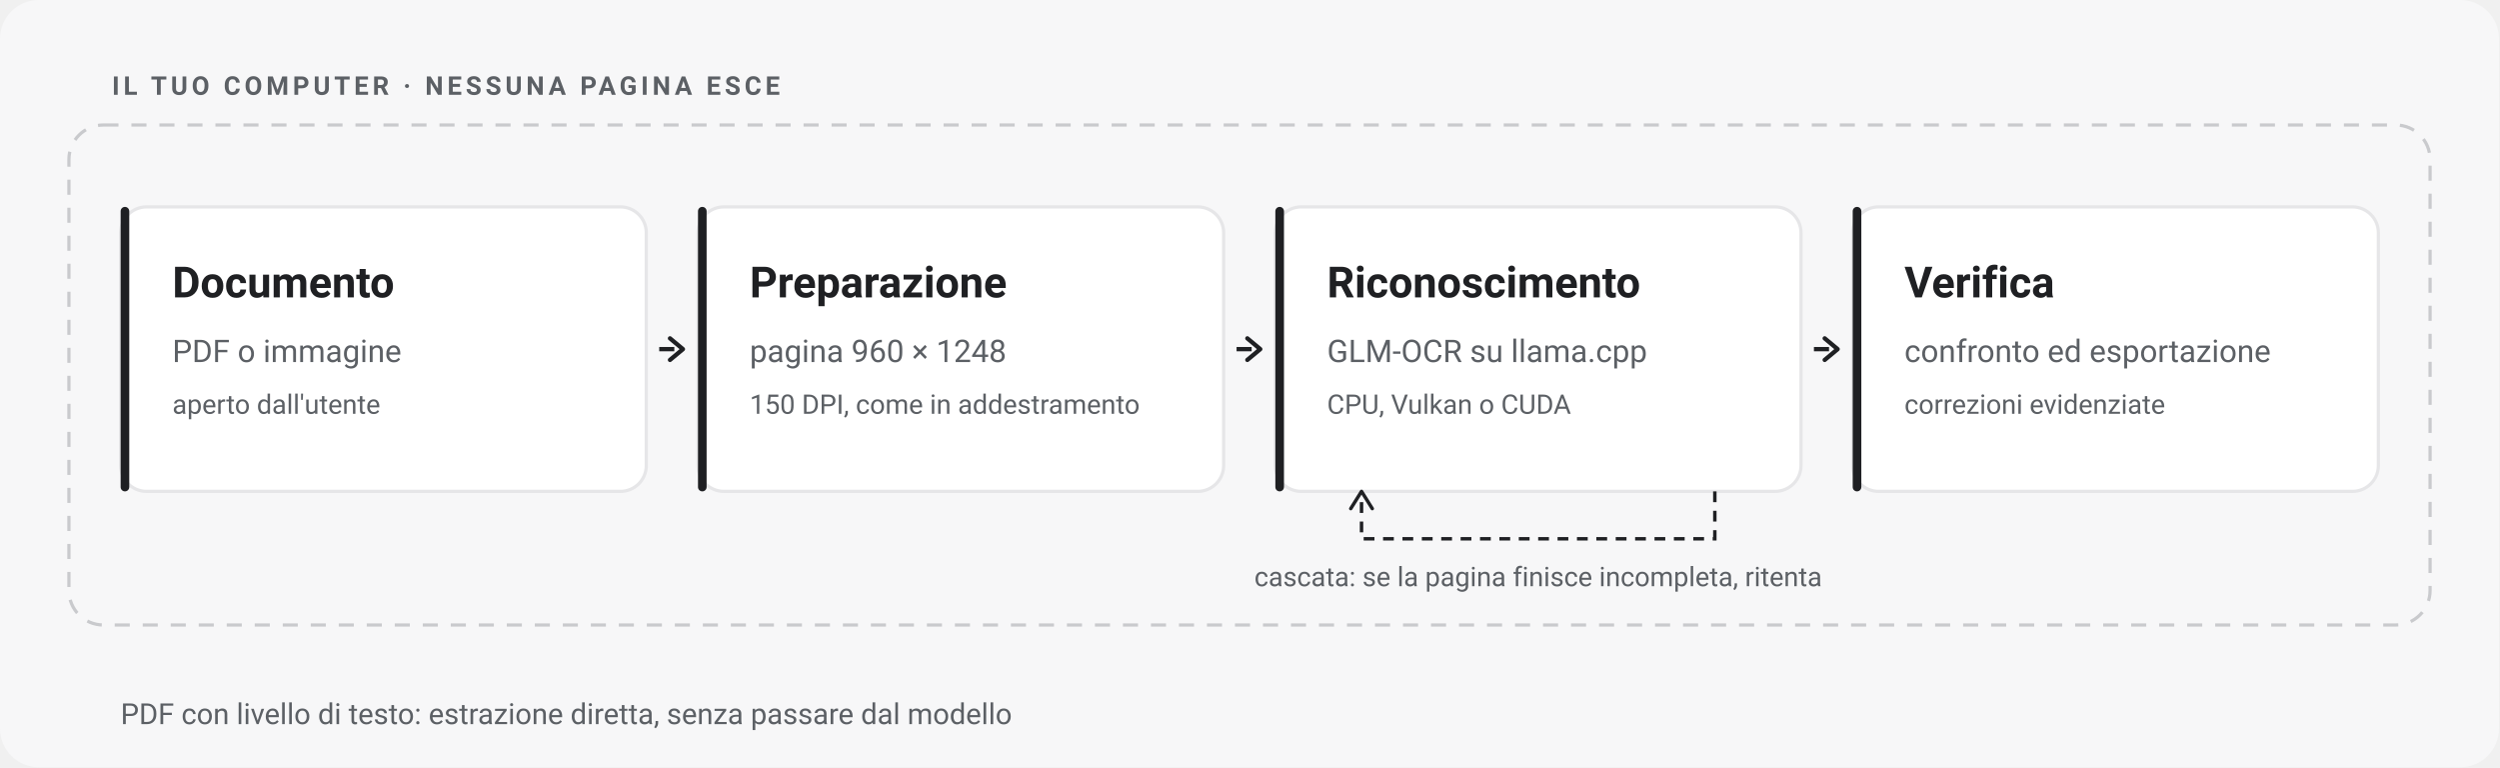
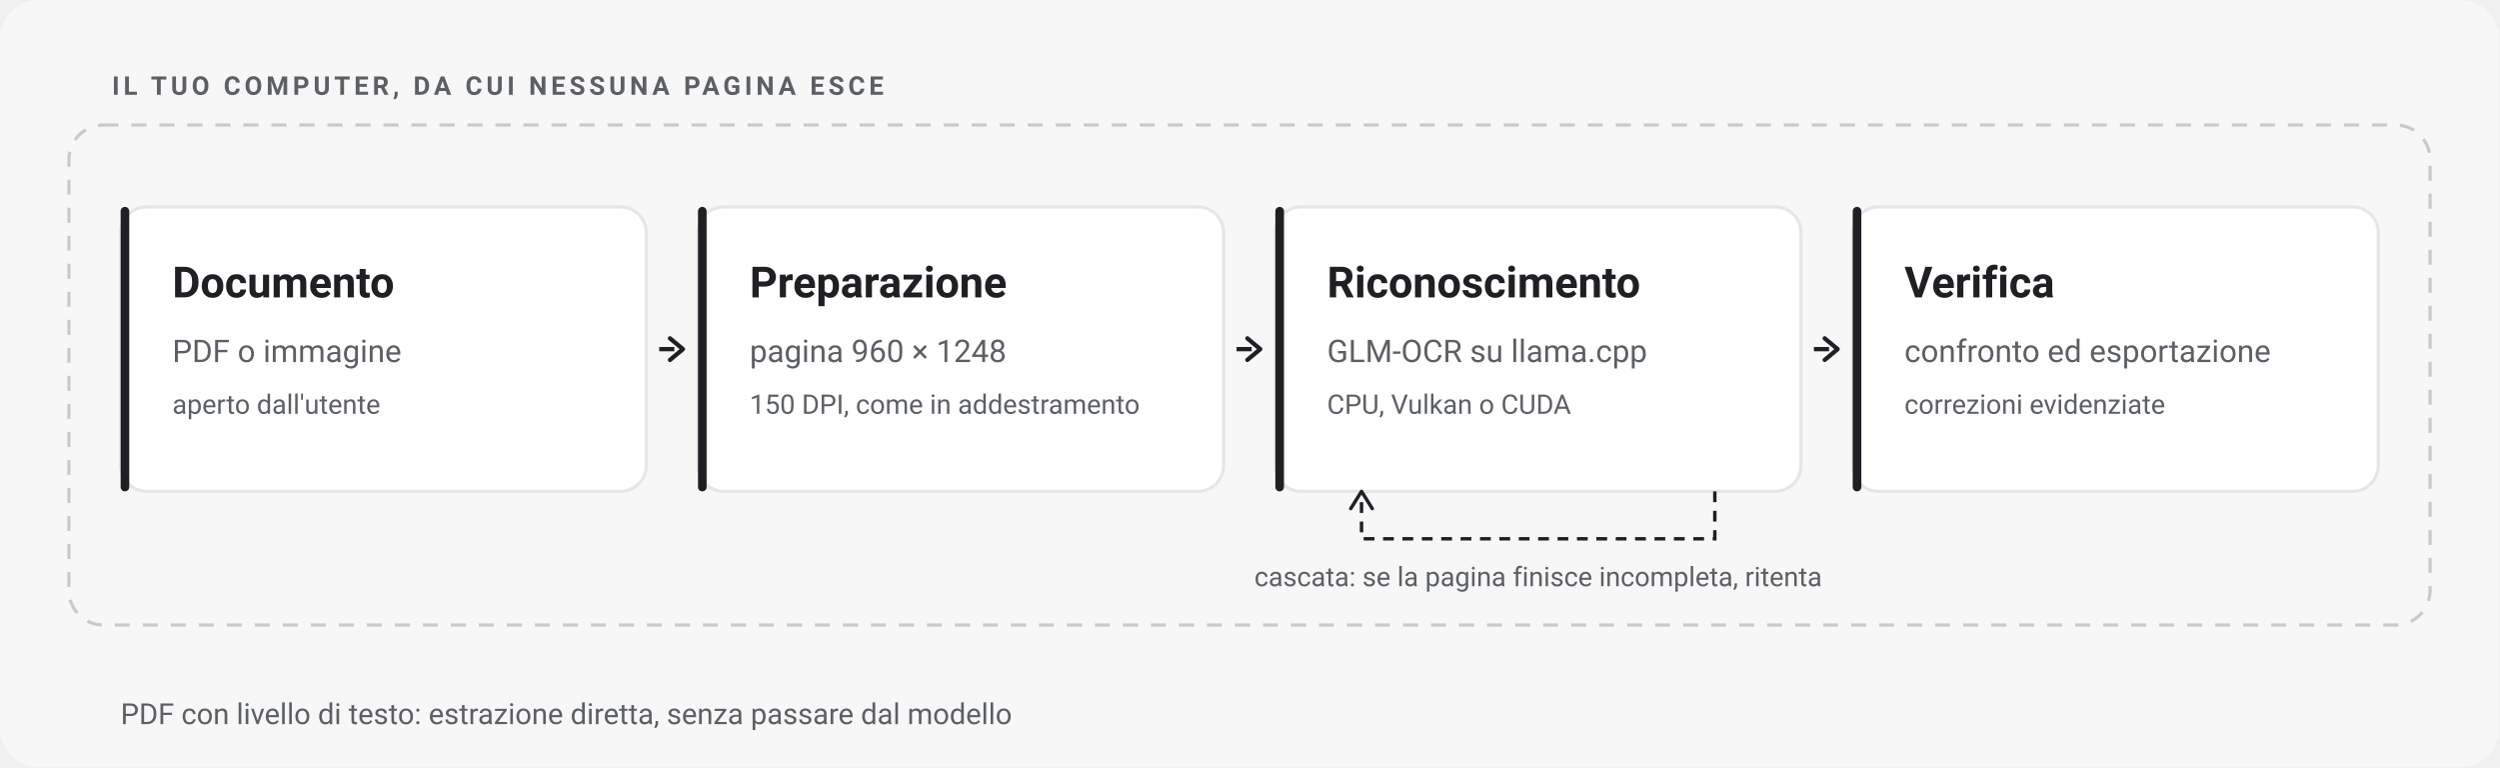
<svg xmlns="http://www.w3.org/2000/svg" width="1160" height="356" viewBox="0 0 1160 356" role="img" aria-labelledby="titolo descrizione">
  <rect width="1160" height="356" rx="18" fill="#f7f7f8" />
  <g font-family="system-ui,-apple-system,Segoe UI,Roboto,Arial,sans-serif">
    <rect x="32" y="58" width="1096" height="232" rx="16" fill="none" stroke="#c9cacd" stroke-width="1.5" stroke-dasharray="7 6" />
-     <text x="52" y="44" font-size="12" fill="#5c6065" font-weight="600" text-anchor="start" letter-spacing="1.8">IL TUO COMPUTER · NESSUNA PAGINA ESCE</text>
+     <text x="52" y="44" font-size="12" fill="#5c6065" font-weight="600" text-anchor="start" letter-spacing="1.8">IL TUO COMPUTER, DA CUI NESSUNA PAGINA ESCE</text>
    <rect x="56" y="96" width="244" height="132" rx="12" fill="#ffffff" stroke="#e6e6e8" stroke-width="1.5" />
    <rect x="56" y="96" width="4" height="132" rx="2" fill="#1f2023" />
    <text x="80" y="138" font-size="20" fill="#1f2023" font-weight="600" text-anchor="start">Documento</text>
    <text x="80" y="168" font-size="14.5" fill="#5c6065" font-weight="400" text-anchor="start">PDF o immagine</text>
    <text x="80" y="192" font-size="12.5" fill="#5c6065" font-weight="400" text-anchor="start">aperto dall'utente</text>
    <path d="M306 162.0H313" stroke="#1f2023" stroke-width="2" fill="none" />
    <path d="M311 157.0l6 5-6 5" stroke="#1f2023" stroke-width="2" fill="none" stroke-linecap="round" stroke-linejoin="round" />
    <rect x="324" y="96" width="244" height="132" rx="12" fill="#ffffff" stroke="#e6e6e8" stroke-width="1.5" />
    <rect x="324" y="96" width="4" height="132" rx="2" fill="#1f2023" />
    <text x="348" y="138" font-size="20" fill="#1f2023" font-weight="600" text-anchor="start">Preparazione</text>
    <text x="348" y="168" font-size="14.5" fill="#5c6065" font-weight="400" text-anchor="start">pagina 960 × 1248</text>
    <text x="348" y="192" font-size="12.5" fill="#5c6065" font-weight="400" text-anchor="start">150 DPI, come in addestramento</text>
    <path d="M574 162.0H581" stroke="#1f2023" stroke-width="2" fill="none" />
    <path d="M579 157.0l6 5-6 5" stroke="#1f2023" stroke-width="2" fill="none" stroke-linecap="round" stroke-linejoin="round" />
    <rect x="592" y="96" width="244" height="132" rx="12" fill="#ffffff" stroke="#e6e6e8" stroke-width="1.5" />
    <rect x="592" y="96" width="4" height="132" rx="2" fill="#1f2023" />
    <text x="616" y="138" font-size="20" fill="#1f2023" font-weight="600" text-anchor="start">Riconoscimento</text>
    <text x="616" y="168" font-size="14.5" fill="#5c6065" font-weight="400" text-anchor="start">GLM-OCR su llama.cpp</text>
    <text x="616" y="192" font-size="12.5" fill="#5c6065" font-weight="400" text-anchor="start">CPU, Vulkan o CUDA</text>
    <path d="M842 162.0H849" stroke="#1f2023" stroke-width="2" fill="none" />
    <path d="M847 157.0l6 5-6 5" stroke="#1f2023" stroke-width="2" fill="none" stroke-linecap="round" stroke-linejoin="round" />
    <rect x="860" y="96" width="244" height="132" rx="12" fill="#ffffff" stroke="#e6e6e8" stroke-width="1.5" />
    <rect x="860" y="96" width="4" height="132" rx="2" fill="#1f2023" />
    <text x="884" y="138" font-size="20" fill="#1f2023" font-weight="600" text-anchor="start">Verifica</text>
    <text x="884" y="168" font-size="14.5" fill="#5c6065" font-weight="400" text-anchor="start">confronto ed esportazione</text>
    <text x="884" y="192" font-size="12.5" fill="#5c6065" font-weight="400" text-anchor="start">correzioni evidenziate</text>
    <path d="M796 228v22h-164v-22" stroke="#1f2023" stroke-width="1.6" fill="none" stroke-dasharray="5 4" />
    <path d="M627 236l5-8 5 8" stroke="#1f2023" stroke-width="1.6" fill="none" stroke-linecap="round" stroke-linejoin="round" />
    <text x="714.0" y="272" font-size="12.5" fill="#5c6065" font-weight="400" text-anchor="middle">cascata: se la pagina finisce incompleta, ritenta</text>
    <text x="56" y="336" font-size="13.5" fill="#5c6065" font-weight="400" text-anchor="start">PDF con livello di testo: estrazione diretta, senza passare dal modello</text>
  </g>
</svg>
